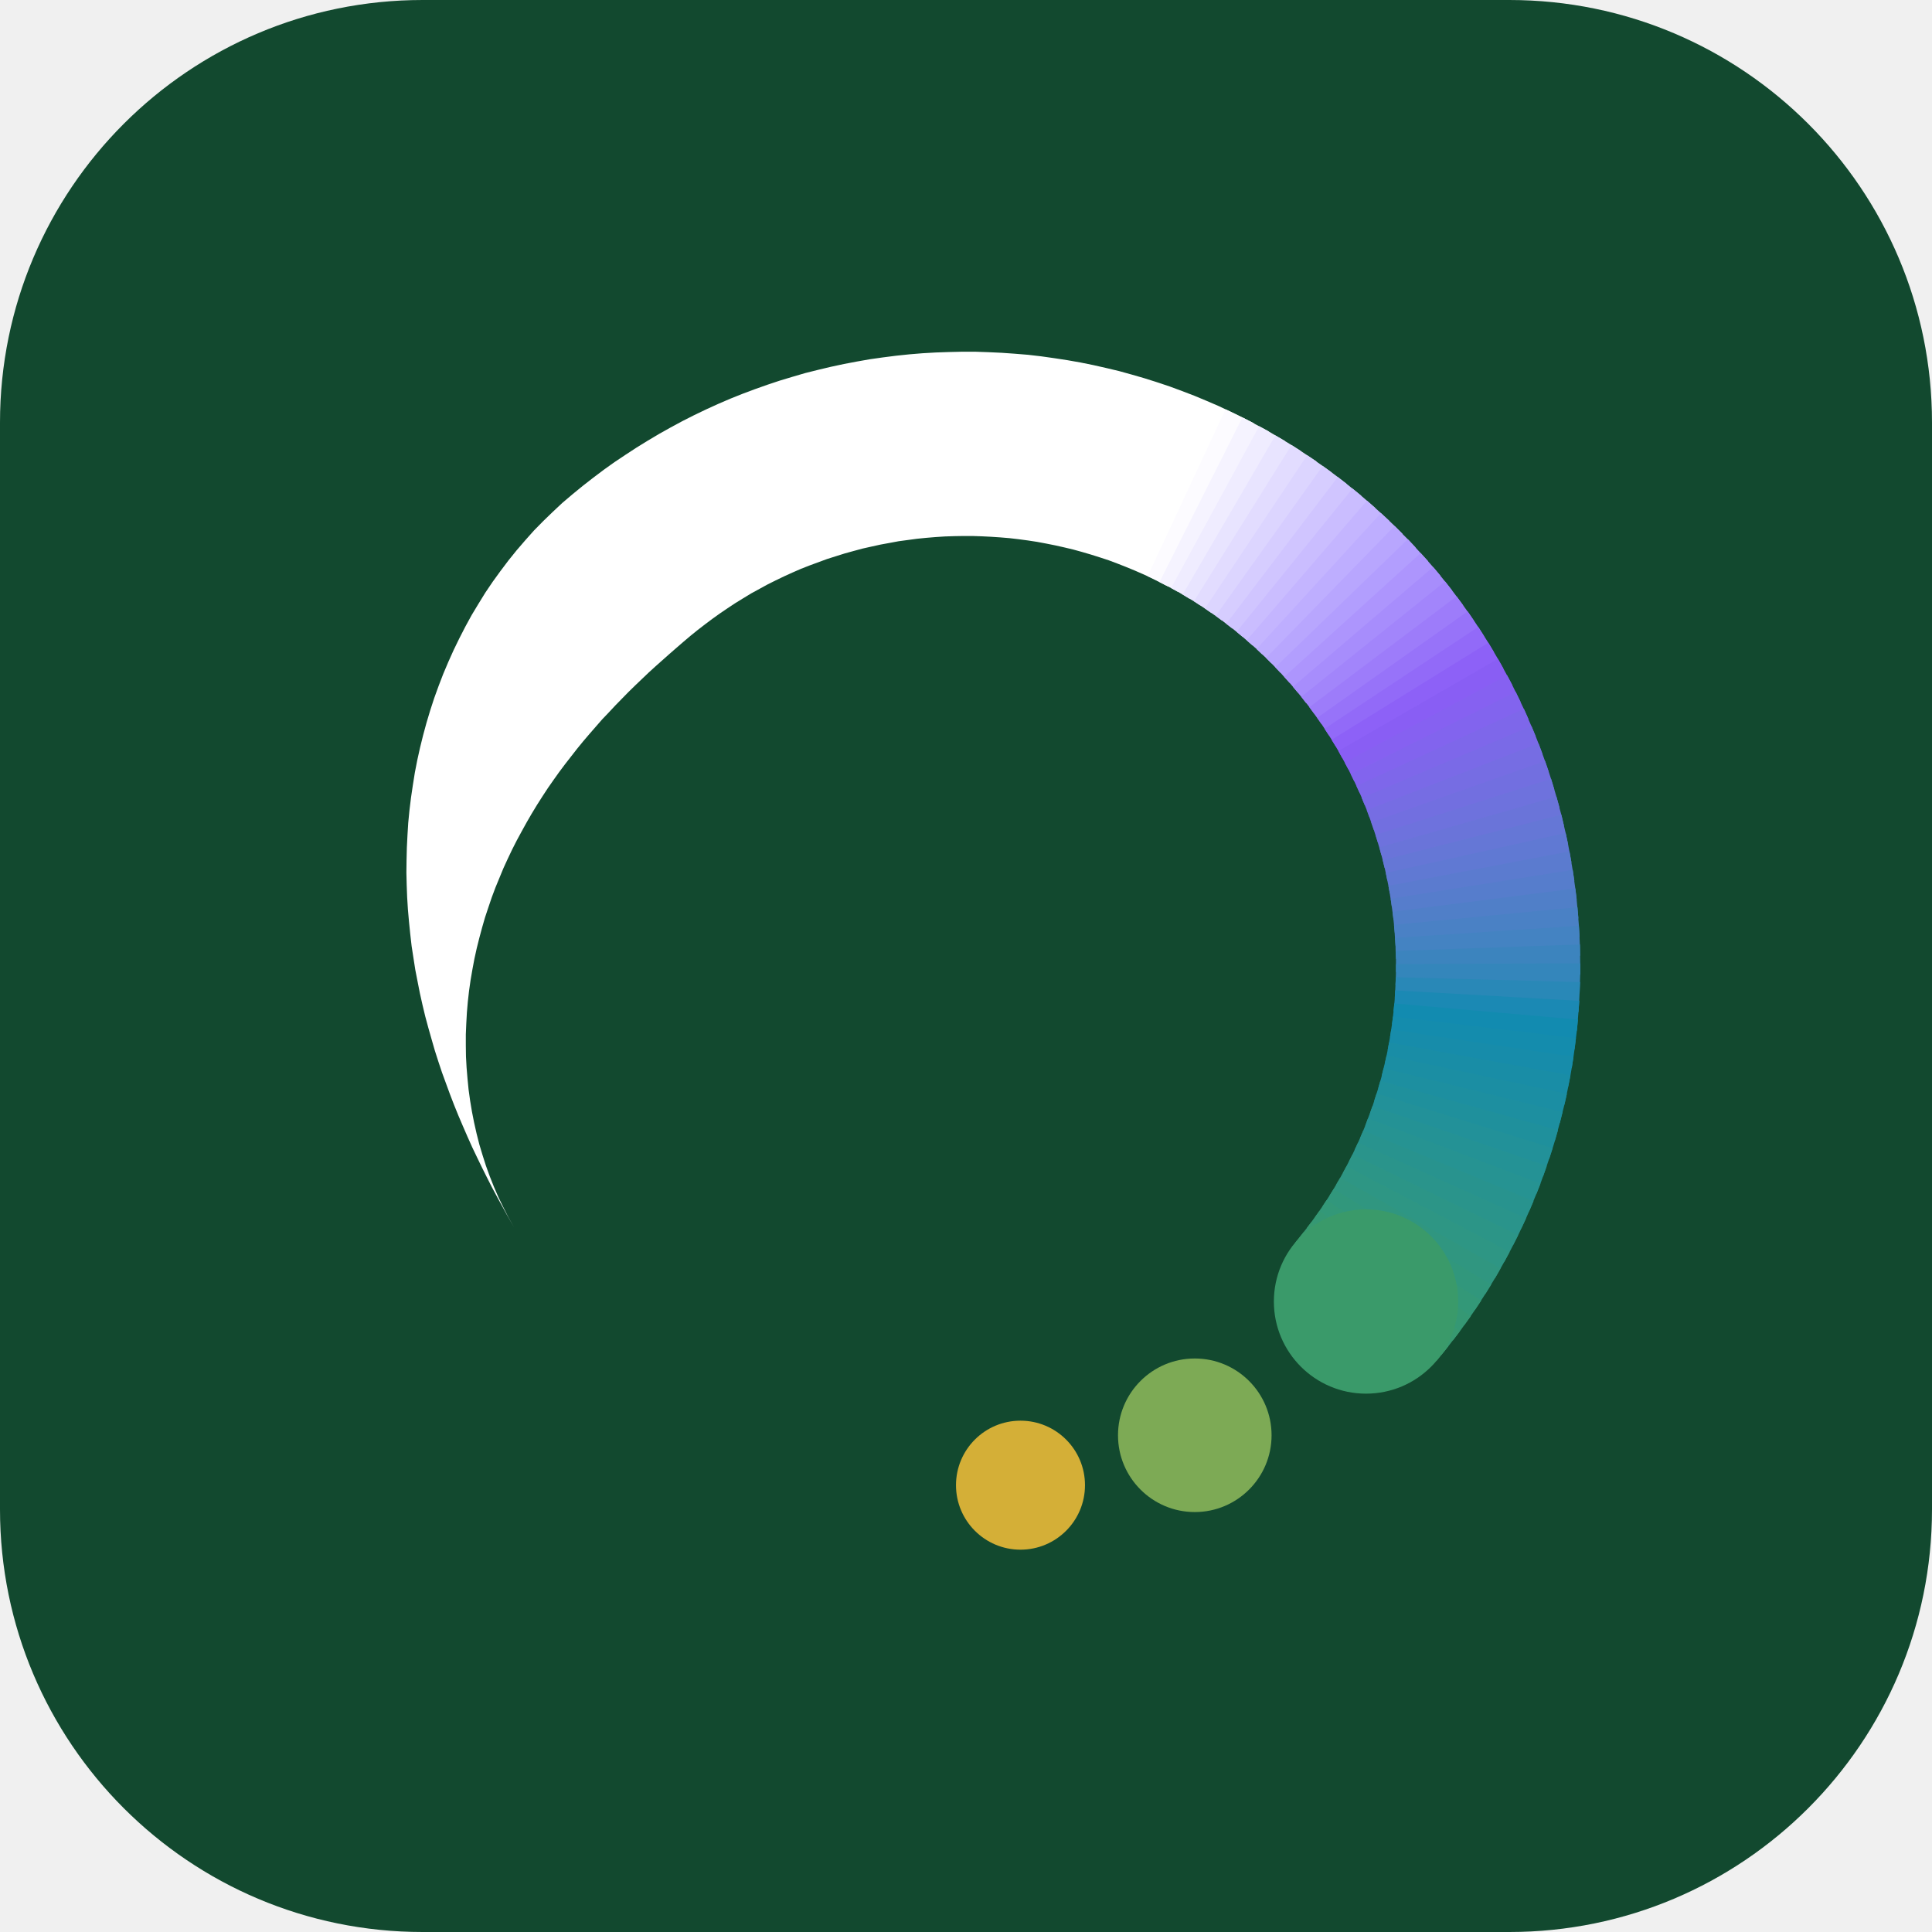
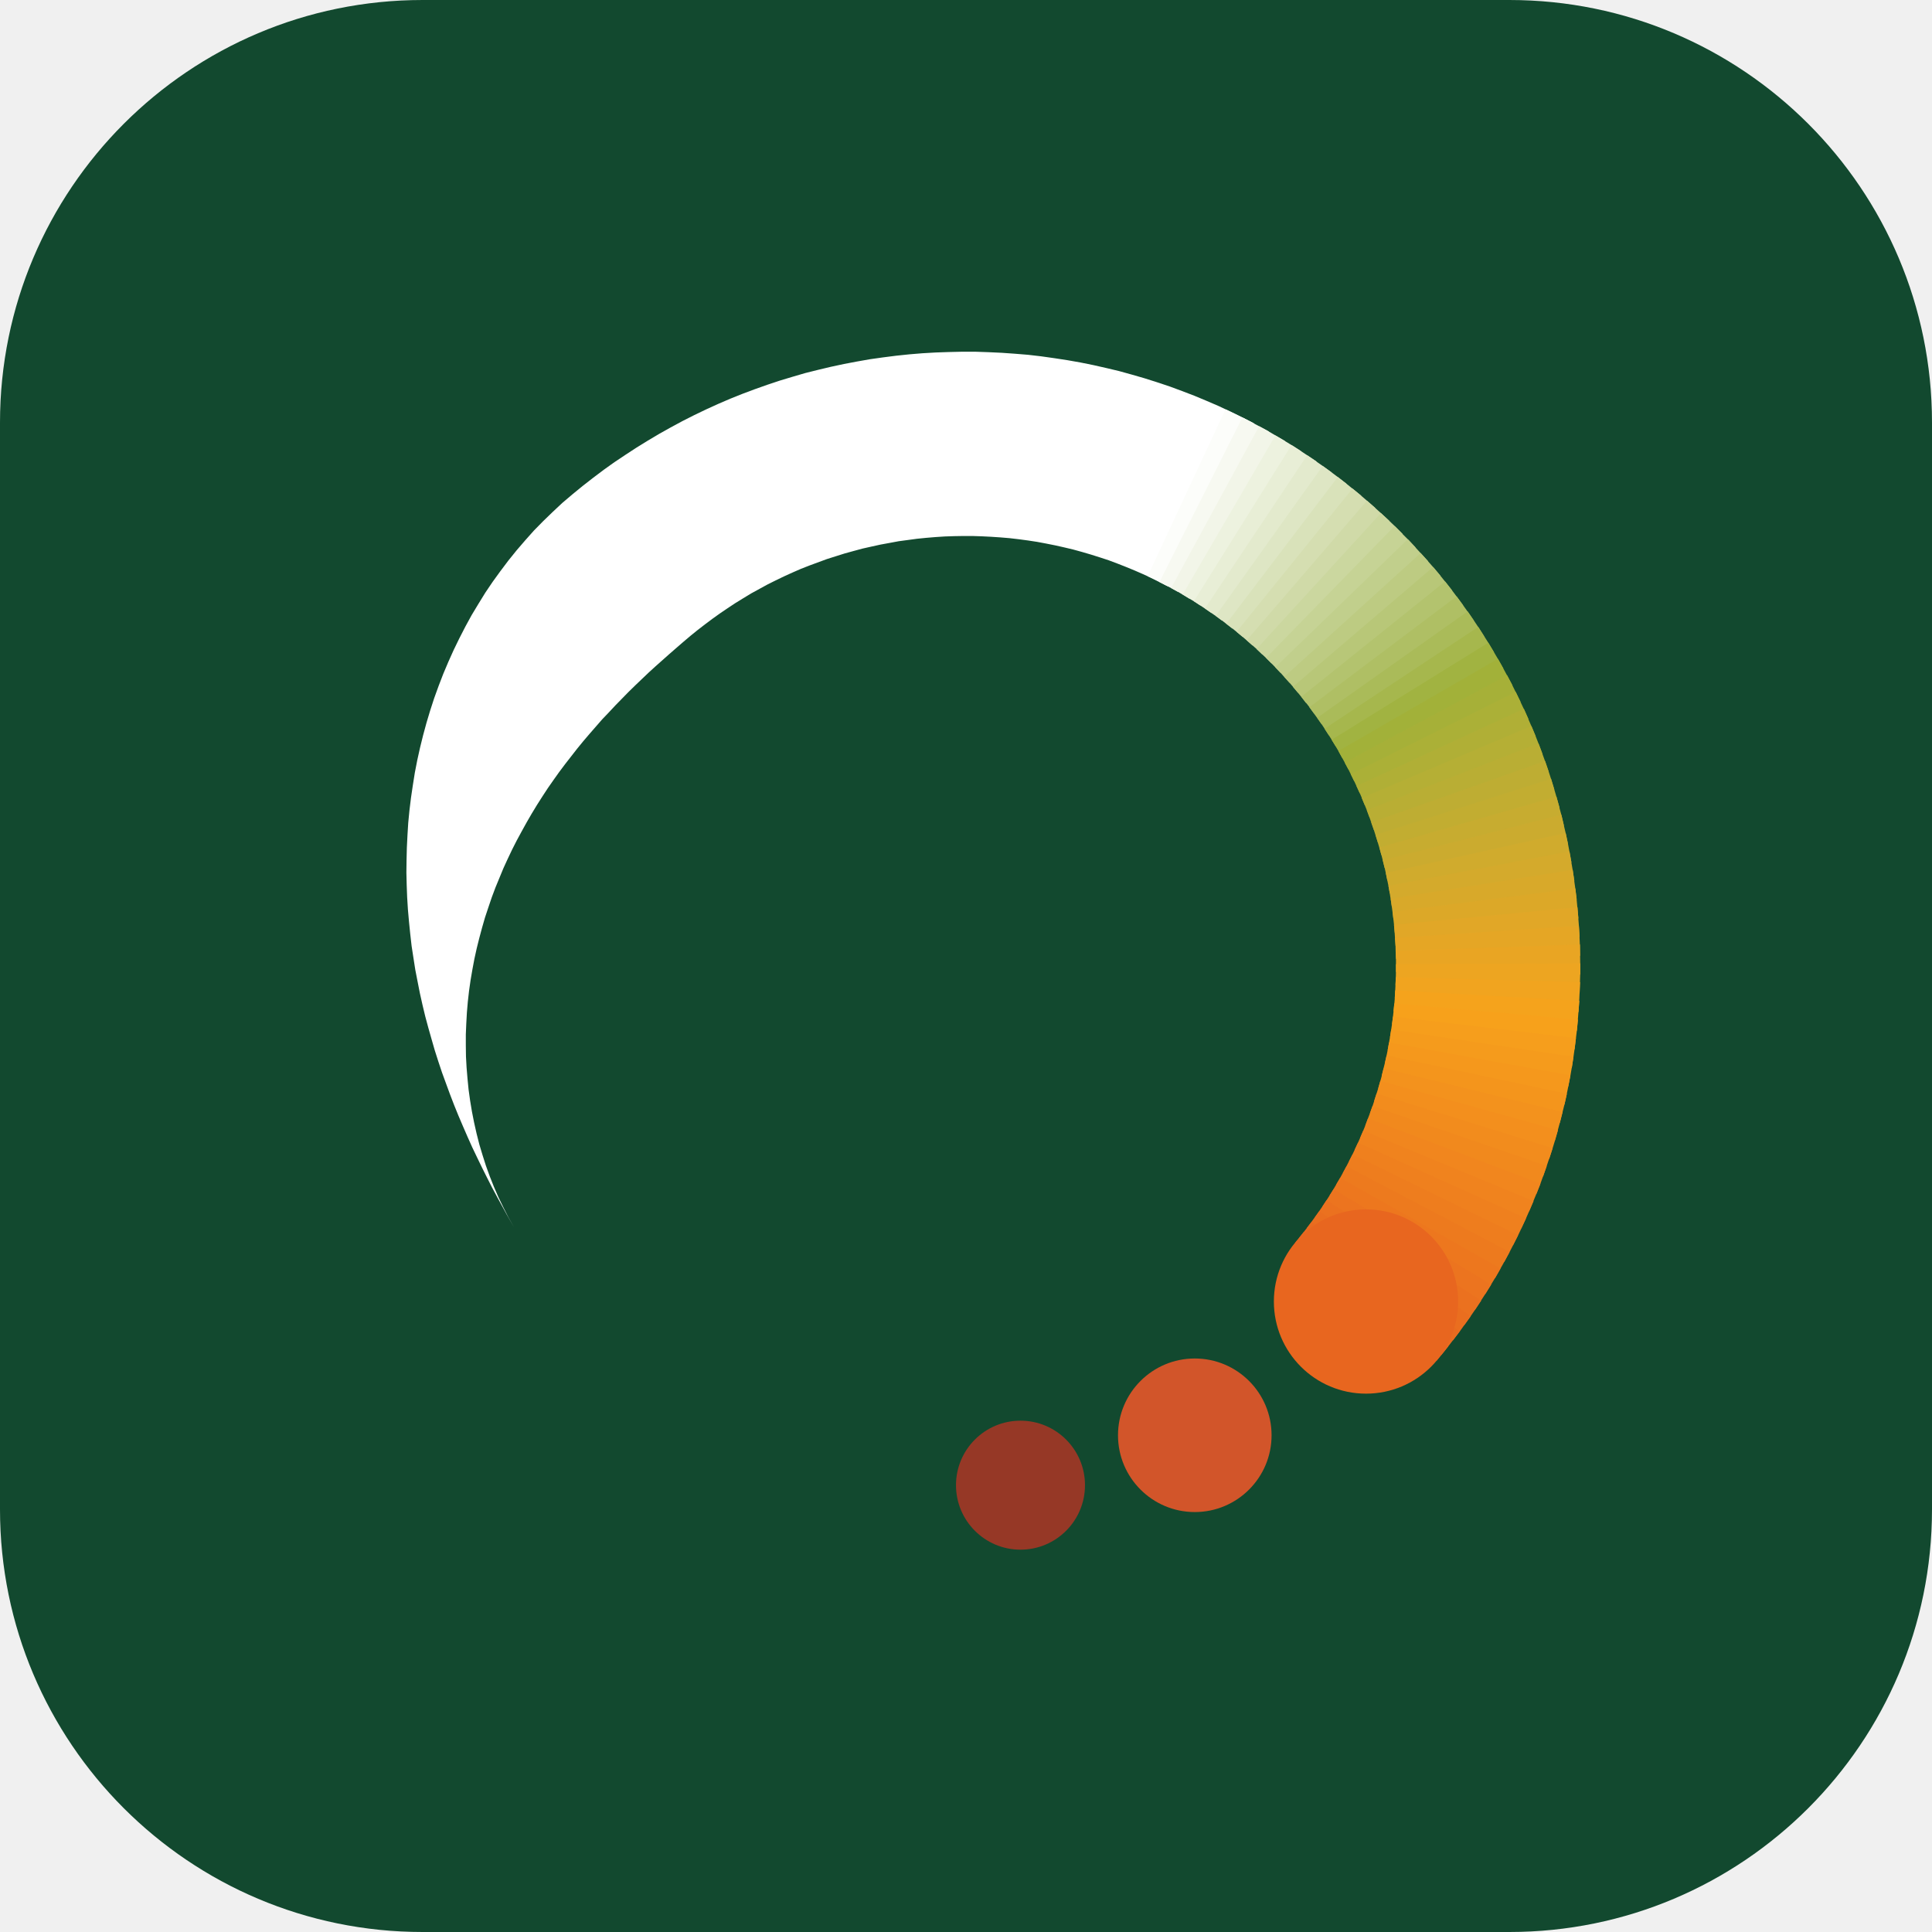
<svg xmlns="http://www.w3.org/2000/svg" width="64" height="64" viewBox="0 0 64 64" role="img" aria-label="Anicca 26">
  <rect width="64" height="64" rx="14" fill="#12492F" />
  <g transform="translate(12.16 12.16) scale(0.5087) translate(-11 -11)">
    <path d="M20.56 67.00 L20.19 66.36 L19.84 65.72 L19.49 65.08 L19.14 64.43 L18.81 63.78 L18.48 63.12 L18.16 62.46 L17.84 61.79 L17.54 61.12 L17.24 60.43 L16.95 59.75 L16.67 59.06 L16.40 58.36 L16.14 57.65 L15.88 56.94 L15.64 56.22 L15.41 55.50 L15.20 54.77 L14.99 54.03 L14.79 53.29 L14.61 52.54 L14.44 51.78 L14.29 51.02 L14.14 50.25 L14.02 49.48 L13.90 48.70 L13.81 47.91 L13.73 47.12 L13.66 46.33 L13.61 45.53 L13.58 44.73 L13.56 43.92 L13.57 43.12 L13.59 42.30 L13.63 41.49 L13.68 40.68 L13.76 39.86 L13.86 39.04 L13.98 38.23 L14.11 37.41 L14.27 36.59 L14.45 35.78 L14.65 34.97 L14.87 34.16 L15.11 33.36 L15.37 32.56 L15.66 31.76 L15.96 30.98 L16.29 30.20 L16.64 29.42 L17.01 28.66 L17.40 27.90 L17.81 27.15 L18.25 26.42 L18.70 25.69 L19.18 24.98 L19.68 24.29 L20.20 23.60 L20.74 22.93 L21.30 22.28 L21.87 21.64 L22.47 21.03 L23.09 20.43 L23.72 19.84 L24.38 19.28 L25.04 18.74 L25.72 18.21 L26.41 17.69 L27.11 17.19 L27.83 16.71 L28.55 16.24 L29.28 15.79 L30.02 15.35 L30.77 14.93 L31.53 14.52 L32.30 14.13 L33.07 13.76 L33.86 13.40 L34.65 13.06 L35.45 12.74 L36.25 12.44 L37.07 12.15 L37.88 11.88 L38.71 11.63 L39.53 11.39 L40.37 11.18 L41.21 10.98 L42.05 10.80 L42.89 10.64 L43.74 10.49 L44.59 10.37 L45.45 10.26 L46.31 10.17 L47.16 10.10 L48.02 10.05 L48.88 10.02 L49.74 10.00 L50.61 10.00 L51.47 10.03 L52.33 10.07 L53.18 10.13 L54.04 10.20 L54.90 10.30 L55.75 10.42 L56.60 10.55 L57.45 10.70 L58.29 10.87 L59.13 11.06 L59.97 11.26 L60.80 11.49 L61.63 11.73 L62.45 11.99 L63.26 12.26 L64.07 12.56 L64.88 12.87 L65.67 13.20 L66.46 13.54 L67.24 13.91 L68.01 14.29 L68.78 14.68 L63.15 25.28 L62.61 25.00 L62.07 24.73 L61.52 24.48 L60.97 24.24 L60.41 24.01 L59.85 23.79 L59.29 23.58 L58.71 23.39 L58.14 23.21 L57.56 23.04 L56.98 22.88 L56.39 22.74 L55.81 22.61 L55.21 22.49 L54.62 22.38 L54.03 22.29 L53.43 22.21 L52.83 22.14 L52.23 22.09 L51.63 22.05 L51.03 22.02 L50.42 22.00 L49.82 22.00 L49.22 22.01 L48.62 22.03 L48.01 22.07 L47.41 22.12 L46.81 22.18 L46.22 22.26 L45.62 22.34 L45.03 22.45 L44.43 22.56 L43.84 22.69 L43.26 22.82 L42.67 22.98 L42.09 23.14 L41.52 23.32 L40.95 23.50 L40.38 23.71 L39.81 23.92 L39.25 24.14 L38.70 24.38 L38.15 24.63 L37.61 24.89 L37.07 25.16 L36.54 25.45 L36.01 25.74 L35.50 26.05 L34.98 26.37 L34.48 26.70 L33.98 27.04 L33.49 27.39 L33.01 27.75 L32.53 28.12 L32.06 28.50 L31.60 28.89 L31.15 29.28 L30.69 29.68 L30.24 30.08 L29.79 30.48 L29.34 30.89 L28.90 31.31 L28.46 31.73 L28.02 32.16 L27.59 32.60 L27.16 33.04 L26.74 33.49 L26.31 33.94 L25.90 34.41 L25.49 34.88 L25.08 35.36 L24.68 35.85 L24.29 36.35 L23.90 36.85 L23.51 37.37 L23.14 37.89 L22.77 38.42 L22.41 38.97 L22.06 39.52 L21.72 40.08 L21.39 40.65 L21.07 41.23 L20.75 41.82 L20.45 42.41 L20.16 43.02 L19.88 43.63 L19.62 44.26 L19.36 44.89 L19.12 45.53 L18.90 46.18 L18.68 46.84 L18.49 47.50 L18.31 48.17 L18.14 48.85 L17.99 49.53 L17.86 50.22 L17.74 50.92 L17.64 51.62 L17.56 52.33 L17.50 53.03 L17.46 53.75 L17.43 54.46 L17.43 55.18 L17.44 55.90 L17.48 56.62 L17.54 57.34 L17.61 58.05 L17.71 58.77 L17.83 59.49 L17.97 60.20 L18.13 60.91 L18.31 61.62 L18.52 62.32 L18.74 63.01 L18.99 63.70 L19.26 64.38 L19.55 65.05 L19.87 65.71 L20.20 66.36 L20.56 67.00Z" fill="#FFFFFF" />
-     <path d="M66.90 13.75 L67.49 14.03 L68.08 14.32 L68.66 14.62 L63.06 25.23 L62.65 25.02 L62.25 24.82 L61.83 24.62Z" fill="#FCFBFF" />
-     <path d="M68.00 14.28 L68.58 14.58 L69.16 14.89 L69.73 15.20 L63.81 25.64 L63.41 25.42 L63.01 25.21 L62.60 25.00Z" fill="#F5F3FF" />
-     <path d="M69.09 14.85 L69.66 15.16 L70.22 15.49 L70.78 15.82 L64.55 26.08 L64.15 25.84 L63.76 25.61 L63.36 25.39Z" fill="#EFECFF" />
-     <path d="M70.15 15.45 L70.71 15.78 L71.27 16.12 L71.81 16.47 L65.27 26.53 L64.89 26.28 L64.50 26.05 L64.11 25.81Z" fill="#E8E4FF" />
-     <path d="M71.20 16.08 L71.75 16.43 L72.29 16.79 L72.83 17.15 L65.98 27.01 L65.60 26.75 L65.22 26.50 L64.84 26.25Z" fill="#E2DCFF" />
-     <path d="M72.22 16.74 L72.76 17.11 L73.29 17.48 L73.82 17.87 L66.67 27.51 L66.31 27.24 L65.93 26.98 L65.56 26.72Z" fill="#DCD5FF" />
-     <path d="M73.23 17.44 L73.76 17.82 L74.28 18.21 L74.79 18.61 L67.35 28.03 L66.99 27.75 L66.63 27.47 L66.26 27.20Z" fill="#D6CDFF" />
-     <path d="M74.21 18.16 L74.73 18.56 L75.24 18.97 L75.74 19.38 L68.02 28.57 L67.67 28.28 L67.31 27.99 L66.95 27.71Z" fill="#D0C5FF" />
-     <path d="M75.17 18.91 L75.68 19.33 L76.17 19.75 L76.66 20.18 L68.66 29.13 L68.32 28.83 L67.97 28.53 L67.62 28.24Z" fill="#CABDFF" />
-     <path d="M76.11 19.70 L76.60 20.13 L77.08 20.56 L77.56 21.01 L69.29 29.71 L68.96 29.39 L68.62 29.09 L68.28 28.79Z" fill="#C4B5FF" />
-     <path d="M77.02 20.51 L77.50 20.95 L77.97 21.40 L78.43 21.86 L69.90 30.30 L69.58 29.98 L69.25 29.67 L68.92 29.36Z" fill="#BEAEFF" />
-     <path d="M77.91 21.35 L78.37 21.81 L78.83 22.27 L79.28 22.75 L70.49 30.92 L70.18 30.59 L69.86 30.26 L69.54 29.94Z" fill="#B8A6FE" />
-     <path d="M78.77 22.21 L79.22 22.69 L79.66 23.17 L80.10 23.65 L71.07 31.56 L70.76 31.22 L70.46 30.88 L70.14 30.55Z" fill="#B29EFE" />
-     <path d="M79.61 23.11 L80.04 23.59 L80.47 24.08 L80.89 24.58 L71.62 32.21 L71.33 31.86 L71.03 31.51 L70.73 31.17Z" fill="#AD95FD" />
-     <path d="M80.42 24.02 L80.84 24.52 L81.25 25.03 L81.65 25.54 L72.15 32.88 L71.87 32.52 L71.58 32.16 L71.29 31.82Z" fill="#A78DFC" />
-     <path d="M81.20 24.96 L81.60 25.47 L81.99 25.99 L82.38 26.52 L72.67 33.56 L72.40 33.19 L72.12 32.83 L71.84 32.47Z" fill="#A285FB" />
-     <path d="M81.95 25.93 L82.33 26.45 L82.71 26.98 L83.08 27.52 L73.16 34.26 L72.90 33.89 L72.63 33.52 L72.36 33.15Z" fill="#9D7CFA" />
-     <path d="M82.67 26.91 L83.04 27.45 L83.40 27.99 L83.75 28.54 L73.63 34.98 L73.38 34.59 L73.13 34.21 L72.87 33.84Z" fill="#9773F9" />
-     <path d="M83.36 27.92 L83.71 28.47 L84.06 29.02 L84.39 29.58 L74.08 35.70 L73.84 35.31 L73.60 34.93 L73.35 34.55Z" fill="#926AF8" />
-     <path d="M84.01 28.95 L84.35 29.51 L84.68 30.07 L85.00 30.64 L74.50 36.45 L74.28 36.05 L74.05 35.66 L73.81 35.27Z" fill="#8D61F7" />
-     <path d="M84.64 30.00 L84.96 30.57 L85.27 31.14 L85.58 31.72 L74.90 37.20 L74.69 36.80 L74.47 36.40 L74.25 36.00Z" fill="#895EF4" />
-     <path d="M85.24 31.07 L85.54 31.64 L85.83 32.23 L86.12 32.81 L75.28 37.97 L75.08 37.56 L74.88 37.15 L74.66 36.75Z" fill="#8661F1" />
-     <path d="M85.80 32.15 L86.08 32.74 L86.36 33.33 L86.63 33.92 L75.64 38.75 L75.45 38.33 L75.26 37.92 L75.06 37.51Z" fill="#8264EE" />
-     <path d="M86.33 33.25 L86.59 33.85 L86.85 34.45 L87.10 35.05 L75.97 39.53 L75.80 39.11 L75.62 38.69 L75.43 38.28Z" fill="#7E67EA" />
-     <path d="M86.82 34.37 L87.07 34.97 L87.31 35.58 L87.54 36.19 L76.28 40.33 L76.12 39.90 L75.95 39.48 L75.77 39.06Z" fill="#7A6AE7" />
-     <path d="M87.28 35.50 L87.51 36.11 L87.73 36.72 L87.94 37.34 L76.56 41.14 L76.41 40.71 L76.26 40.28 L76.10 39.85Z" fill="#766DE3" />
-     <path d="M87.71 36.65 L87.92 37.26 L88.12 37.88 L88.31 38.51 L76.82 41.95 L76.68 41.52 L76.54 41.08 L76.39 40.65Z" fill="#726FE0" />
-     <path d="M88.10 37.81 L88.29 38.43 L88.47 39.05 L88.65 39.68 L77.05 42.78 L76.93 42.34 L76.80 41.90 L76.67 41.46Z" fill="#6E72DD" />
-     <path d="M88.45 38.97 L88.62 39.60 L88.79 40.23 L88.94 40.87 L77.26 43.61 L77.15 43.16 L77.04 42.72 L76.92 42.28Z" fill="#6A74D9" />
-     <path d="M88.77 40.15 L88.92 40.79 L89.07 41.42 L89.20 42.06 L77.44 44.44 L77.35 44.00 L77.25 43.55 L77.14 43.11Z" fill="#6577D6" />
-     <path d="M89.05 41.34 L89.19 41.98 L89.31 42.62 L89.43 43.26 L77.60 45.28 L77.52 44.83 L77.43 44.39 L77.34 43.94Z" fill="#6079D3" />
-     <path d="M89.30 42.54 L89.41 43.18 L89.52 43.82 L89.62 44.47 L77.73 46.13 L77.66 45.68 L77.59 45.23 L77.51 44.78Z" fill="#5B7BCF" />
-     <path d="M89.51 43.74 L89.60 44.39 L89.69 45.03 L89.77 45.68 L77.84 46.98 L77.78 46.52 L77.72 46.07 L77.66 45.62Z" fill="#567DCC" />
-     <path d="M89.68 44.95 L89.76 45.60 L89.82 46.25 L89.88 46.90 L77.92 47.83 L77.88 47.37 L77.83 46.92 L77.78 46.47Z" fill="#507FC8" />
-     <path d="M89.82 46.17 L89.87 46.82 L89.92 47.47 L89.96 48.12 L77.97 48.68 L77.94 48.23 L77.91 47.77 L77.87 47.32Z" fill="#4A81C5" />
-     <path d="M89.91 47.38 L89.95 48.03 L89.98 48.69 L89.99 49.34 L78.00 49.54 L77.98 49.08 L77.97 48.62 L77.94 48.17Z" fill="#4483C2" />
-     <path d="M89.98 48.60 L89.99 49.26 L90.00 49.91 L90.00 50.56 L78.00 50.39 L78.00 49.93 L78.00 49.48 L77.98 49.02Z" fill="#3C84BE" />
-     <path d="M90.00 49.83 L90.00 50.48 L89.98 51.13 L89.96 51.78 L77.97 51.25 L77.99 50.79 L78.00 50.33 L78.00 49.88Z" fill="#3486BB" />
-     <path d="M89.99 51.05 L89.96 51.70 L89.93 52.35 L89.89 53.00 L77.92 52.10 L77.95 51.64 L77.97 51.19 L77.99 50.73Z" fill="#2988B7" />
-     <path d="M89.94 52.27 L89.89 52.92 L89.84 53.57 L89.78 54.22 L77.84 52.95 L77.89 52.50 L77.93 52.04 L77.95 51.59Z" fill="#1B89B4" />
-     <path d="M89.85 53.49 L89.79 54.13 L89.71 54.78 L89.63 55.43 L77.74 53.80 L77.80 53.35 L77.85 52.89 L77.89 52.44Z" fill="#128BB0" />
-     <path d="M89.72 54.70 L89.64 55.35 L89.55 55.99 L89.45 56.64 L77.61 54.65 L77.68 54.20 L77.75 53.74 L77.81 53.29Z" fill="#148CAD" />
-     <path d="M89.56 55.91 L89.46 56.56 L89.35 57.20 L89.22 57.84 L77.46 55.49 L77.54 55.04 L77.62 54.59 L77.69 54.14Z" fill="#178CAA" />
-     <path d="M89.36 57.12 L89.24 57.76 L89.11 58.40 L88.97 59.03 L77.28 56.32 L77.38 55.88 L77.47 55.43 L77.55 54.98Z" fill="#198DA6" />
-     <path d="M89.13 58.32 L88.99 58.95 L88.83 59.59 L88.67 60.22 L77.07 57.15 L77.18 56.71 L77.29 56.27 L77.39 55.82Z" fill="#1B8EA3" />
-     <path d="M88.85 59.51 L88.69 60.14 L88.52 60.77 L88.34 61.39 L76.84 57.98 L76.97 57.54 L77.09 57.10 L77.20 56.66Z" fill="#1D8FA0" />
-     <path d="M88.55 60.69 L88.37 61.32 L88.18 61.94 L87.98 62.56 L76.58 58.79 L76.72 58.36 L76.86 57.92 L76.98 57.48Z" fill="#1F909C" />
-     <path d="M88.20 61.86 L88.00 62.48 L87.79 63.10 L87.58 63.71 L76.30 59.60 L76.46 59.17 L76.60 58.74 L76.74 58.30Z" fill="#229199" />
-     <path d="M87.82 63.02 L87.60 63.64 L87.38 64.25 L87.14 64.85 L76.00 60.40 L76.16 59.97 L76.32 59.55 L76.47 59.12Z" fill="#249295" />
-     <path d="M87.41 64.17 L87.17 64.78 L86.92 65.38 L86.67 65.98 L75.67 61.19 L75.85 60.77 L76.02 60.35 L76.18 59.92Z" fill="#269392" />
-     <path d="M86.96 65.31 L86.70 65.91 L86.44 66.50 L86.16 67.09 L75.31 61.97 L75.51 61.55 L75.69 61.14 L75.87 60.72Z" fill="#28938E" />
-     <path d="M86.47 66.43 L86.20 67.02 L85.92 67.61 L85.62 68.19 L74.94 62.73 L75.14 62.33 L75.34 61.91 L75.53 61.50Z" fill="#2A948B" />
-     <path d="M85.95 67.53 L85.66 68.12 L85.36 68.70 L85.05 69.27 L74.54 63.49 L74.75 63.09 L74.96 62.68 L75.17 62.27Z" fill="#2C9587" />
-     <path d="M85.40 68.62 L85.09 69.20 L84.77 69.77 L84.45 70.33 L74.11 64.23 L74.34 63.84 L74.56 63.44 L74.78 63.04Z" fill="#2E9684" />
-     <path d="M84.81 69.70 L84.49 70.26 L84.15 70.82 L83.81 71.37 L73.67 64.96 L73.91 64.57 L74.14 64.18 L74.37 63.79Z" fill="#309680" />
-     <path d="M84.20 70.75 L83.85 71.31 L83.50 71.85 L83.14 72.40 L73.20 65.68 L73.45 65.30 L73.70 64.91 L73.94 64.53Z" fill="#31977C" />
-     <path d="M83.55 71.79 L83.19 72.33 L82.82 72.87 L82.44 73.40 L72.71 66.38 L72.97 66.01 L73.23 65.63 L73.48 65.25Z" fill="#339878" />
-     <path d="M82.87 72.80 L82.49 73.33 L82.11 73.86 L81.71 74.38 L72.20 67.06 L72.47 66.70 L72.74 66.33 L73.01 65.96Z" fill="#359874" />
-     <path d="M82.15 73.79 L81.76 74.31 L81.36 74.83 L80.95 75.34 L71.67 67.73 L71.95 67.38 L72.23 67.02 L72.51 66.66Z" fill="#379970" />
-     <path d="M81.41 74.76 L81.16 75.08 L80.90 75.40 L80.64 75.71 L71.45 68.00 L71.63 67.78 L71.81 67.56 L71.99 67.33Z" fill="#399A6C" />
-     <circle cx="76.05" cy="71.85" r="6.0" fill="#3A9A6A" />
-     <circle cx="64.90" cy="80.56" r="5.0" fill="#7DAA55" />
-     <circle cx="53.55" cy="83.81" r="4.2" fill="#D4AF37" />
+     <path d="M66.90 13.75 L67.49 14.03 L68.08 14.32 L68.66 14.62 L63.06 25.23 L62.65 25.02 L62.25 24.82 L61.83 24.62Z" fill="#FCFDFA" />
+     <path d="M68.00 14.28 L68.58 14.58 L69.16 14.89 L69.73 15.20 L63.81 25.64 L63.41 25.42 L63.01 25.21 L62.60 25.00Z" fill="#F7F9F1" />
+     <path d="M69.09 14.85 L69.66 15.16 L70.22 15.49 L70.78 15.82 L64.55 26.08 L64.15 25.84 L63.76 25.61 L63.36 25.39Z" fill="#F2F5E8" />
+     <path d="M70.15 15.45 L70.71 15.78 L71.27 16.12 L71.81 16.47 L65.27 26.53 L64.89 26.28 L64.50 26.05 L64.11 25.81Z" fill="#EDF2DF" />
+     <path d="M71.20 16.08 L71.75 16.43 L72.29 16.79 L72.83 17.15 L65.98 27.01 L65.60 26.75 L65.22 26.50 L64.84 26.25Z" fill="#E8EED6" />
+     <path d="M72.22 16.74 L72.76 17.11 L73.29 17.48 L73.82 17.87 L66.67 27.51 L66.31 27.24 L65.93 26.98 L65.56 26.72Z" fill="#E3EACD" />
+     <path d="M73.23 17.44 L73.76 17.82 L74.28 18.21 L74.79 18.61 L67.35 28.03 L66.99 27.75 L66.63 27.47 L66.26 27.20Z" fill="#DEE6C4" />
+     <path d="M74.21 18.16 L74.73 18.56 L75.24 18.97 L75.74 19.38 L68.02 28.57 L67.67 28.28 L67.31 27.99 L66.95 27.71Z" fill="#D9E2BA" />
+     <path d="M75.17 18.91 L75.68 19.33 L76.17 19.75 L76.66 20.18 L68.66 29.13 L68.32 28.83 L67.97 28.53 L67.62 28.24Z" fill="#D5DEB1" />
+     <path d="M76.11 19.70 L76.60 20.13 L77.08 20.56 L77.56 21.01 L69.29 29.71 L68.96 29.39 L68.62 29.09 L68.28 28.79Z" fill="#D0DAA8" />
+     <path d="M77.02 20.51 L77.50 20.95 L77.97 21.40 L78.43 21.86 L69.90 30.30 L69.58 29.98 L69.25 29.67 L68.92 29.36Z" fill="#CBD79F" />
+     <path d="M77.91 21.35 L78.37 21.81 L78.83 22.27 L79.28 22.75 L70.49 30.92 L70.18 30.59 L69.86 30.26 L69.54 29.94Z" fill="#C6D395" />
+     <path d="M78.77 22.21 L79.22 22.69 L79.66 23.17 L80.10 23.65 L71.07 31.56 L70.76 31.22 L70.46 30.88 L70.14 30.55Z" fill="#C1CF8C" />
+     <path d="M79.61 23.11 L80.04 23.59 L80.47 24.08 L80.89 24.58 L71.62 32.21 L71.33 31.86 L71.03 31.51 L70.73 31.17Z" fill="#BDCB82" />
+     <path d="M80.42 24.02 L80.84 24.52 L81.25 25.03 L81.65 25.54 L72.15 32.88 L71.87 32.52 L71.58 32.16 L71.29 31.82Z" fill="#B8C778" />
+     <path d="M81.20 24.96 L81.60 25.47 L81.99 25.99 L82.38 26.52 L72.67 33.56 L72.40 33.19 L72.12 32.83 L71.84 32.47Z" fill="#B3C36E" />
+     <path d="M81.95 25.93 L82.33 26.45 L82.71 26.98 L83.08 27.52 L73.16 34.26 L72.90 33.89 L72.63 33.52 L72.36 33.15Z" fill="#AFBF64" />
+     <path d="M82.67 26.91 L83.04 27.45 L83.40 27.99 L83.75 28.54 L73.63 34.98 L73.38 34.59 L73.13 34.21 L72.87 33.84Z" fill="#AABB59" />
+     <path d="M83.36 27.92 L83.71 28.47 L84.06 29.02 L84.39 29.58 L74.08 35.70 L73.84 35.31 L73.60 34.93 L73.35 34.55Z" fill="#A6B74D" />
+     <path d="M84.01 28.95 L84.35 29.51 L84.68 30.07 L85.00 30.64 L74.50 36.45 L74.28 36.05 L74.05 35.66 L73.81 35.27Z" fill="#A1B341" />
+     <path d="M84.64 30.00 L84.96 30.57 L85.27 31.14 L85.58 31.72 L74.90 37.20 L74.69 36.80 L74.47 36.40 L74.25 36.00Z" fill="#A2B139" />
+     <path d="M85.24 31.07 L85.54 31.64 L85.83 32.23 L86.12 32.81 L75.28 37.97 L75.08 37.56 L74.88 37.15 L74.66 36.75Z" fill="#A6B038" />
+     <path d="M85.80 32.15 L86.08 32.74 L86.36 33.33 L86.63 33.92 L75.64 38.75 L75.45 38.33 L75.26 37.92 L75.06 37.51Z" fill="#ABB037" />
+     <path d="M86.33 33.25 L86.59 33.85 L86.85 34.45 L87.10 35.05 L75.97 39.53 L75.80 39.11 L75.62 38.69 L75.43 38.28Z" fill="#B0AF36" />
+     <path d="M86.82 34.37 L87.07 34.97 L87.31 35.58 L87.54 36.19 L76.28 40.33 L76.12 39.90 L75.95 39.48 L75.77 39.06Z" fill="#B5AF35" />
+     <path d="M87.28 35.50 L87.51 36.11 L87.73 36.72 L87.94 37.34 L76.56 41.14 L76.41 40.71 L76.26 40.28 L76.10 39.85Z" fill="#B9AE34" />
+     <path d="M87.71 36.65 L87.92 37.26 L88.12 37.88 L88.31 38.51 L76.82 41.95 L76.68 41.52 L76.54 41.08 L76.39 40.65Z" fill="#BEAD33" />
+     <path d="M88.10 37.81 L88.29 38.43 L88.47 39.05 L88.65 39.68 L77.05 42.78 L76.93 42.34 L76.80 41.90 L76.67 41.46Z" fill="#C2AD31" />
+     <path d="M88.45 38.97 L88.62 39.60 L88.79 40.23 L88.94 40.87 L77.26 43.61 L77.15 43.16 L77.04 42.72 L76.92 42.28Z" fill="#C7AC30" />
+     <path d="M88.77 40.15 L88.92 40.79 L89.07 41.42 L89.20 42.06 L77.44 44.44 L77.35 44.00 L77.25 43.55 L77.14 43.11Z" fill="#CBAB2F" />
+     <path d="M89.05 41.34 L89.19 41.98 L89.31 42.62 L89.43 43.26 L77.60 45.28 L77.52 44.83 L77.43 44.39 L77.34 43.94Z" fill="#D0AB2D" />
+     <path d="M89.30 42.54 L89.41 43.18 L89.52 43.82 L89.62 44.47 L77.73 46.13 L77.66 45.68 L77.59 45.23 L77.51 44.78Z" fill="#D4AA2C" />
+     <path d="M89.51 43.74 L89.60 44.39 L89.69 45.03 L89.77 45.68 L77.84 46.98 L77.78 46.52 L77.72 46.07 L77.66 45.62Z" fill="#D8A92A" />
+     <path d="M89.68 44.95 L89.76 45.60 L89.82 46.25 L89.88 46.90 L77.92 47.83 L77.88 47.37 L77.83 46.92 L77.78 46.47Z" fill="#DCA828" />
+     <path d="M89.82 46.17 L89.87 46.82 L89.92 47.47 L89.96 48.12 L77.97 48.68 L77.94 48.23 L77.91 47.77 L77.87 47.32Z" fill="#E1A727" />
+     <path d="M89.91 47.38 L89.95 48.03 L89.98 48.69 L89.99 49.34 L78.00 49.54 L77.98 49.08 L77.97 48.62 L77.94 48.17Z" fill="#E5A625" />
+     <path d="M89.98 48.60 L89.99 49.26 L90.00 49.91 L90.00 50.56 L78.00 50.39 L78.00 49.93 L78.00 49.48 L77.98 49.02Z" fill="#E9A523" />
+     <path d="M90.00 49.83 L90.00 50.48 L89.98 51.13 L89.96 51.78 L77.97 51.25 L77.99 50.79 L78.00 50.33 L78.00 49.88Z" fill="#EDA521" />
+     <path d="M89.99 51.05 L89.96 51.70 L89.93 52.35 L89.89 53.00 L77.92 52.10 L77.95 51.64 L77.97 51.19 L77.99 50.73Z" fill="#F1A41F" />
+     <path d="M89.94 52.27 L89.89 52.92 L89.84 53.57 L89.78 54.22 L77.84 52.95 L77.89 52.50 L77.93 52.04 L77.95 51.59Z" fill="#F5A31C" />
+     <path d="M89.85 53.49 L89.79 54.13 L89.71 54.78 L89.63 55.43 L77.74 53.80 L77.80 53.35 L77.85 52.89 L77.89 52.44Z" fill="#F7A11B" />
+     <path d="M89.72 54.70 L89.64 55.35 L89.55 55.99 L89.45 56.64 L77.61 54.65 L77.68 54.20 L77.75 53.74 L77.81 53.29Z" fill="#F69E1C" />
+     <path d="M89.56 55.91 L89.46 56.56 L89.35 57.20 L89.22 57.84 L77.46 55.49 L77.54 55.04 L77.62 54.59 L77.69 54.14Z" fill="#F59B1C" />
+     <path d="M89.36 57.12 L89.24 57.76 L89.11 58.40 L88.97 59.03 L77.28 56.32 L77.38 55.88 L77.47 55.43 L77.55 54.98Z" fill="#F5981C" />
+     <path d="M89.13 58.32 L88.99 58.95 L88.83 59.59 L88.67 60.22 L77.07 57.15 L77.18 56.71 L77.29 56.27 L77.39 55.82Z" fill="#F4951C" />
+     <path d="M88.85 59.51 L88.69 60.14 L88.52 60.77 L88.34 61.39 L76.84 57.98 L76.97 57.54 L77.09 57.10 L77.20 56.66Z" fill="#F3921D" />
+     <path d="M88.55 60.69 L88.37 61.32 L88.18 61.94 L87.98 62.56 L76.58 58.79 L76.72 58.36 L76.86 57.92 L76.98 57.48Z" fill="#F38F1D" />
+     <path d="M88.20 61.86 L88.00 62.48 L87.79 63.10 L87.58 63.71 L76.30 59.60 L76.46 59.17 L76.60 58.74 L76.74 58.30Z" fill="#F28C1D" />
+     <path d="M87.82 63.02 L87.60 63.64 L87.38 64.25 L87.14 64.85 L76.00 60.40 L76.16 59.97 L76.32 59.55 L76.47 59.12Z" fill="#F1891D" />
+     <path d="M87.41 64.17 L87.17 64.78 L86.92 65.38 L86.67 65.98 L75.67 61.19 L75.85 60.77 L76.02 60.35 L76.18 59.92Z" fill="#F1861E" />
+     <path d="M86.96 65.31 L86.70 65.91 L86.44 66.50 L86.16 67.09 L75.31 61.97 L75.51 61.55 L75.69 61.14 L75.87 60.72Z" fill="#F0831E" />
+     <path d="M86.47 66.43 L86.20 67.02 L85.92 67.61 L85.62 68.19 L74.94 62.73 L75.14 62.33 L75.34 61.91 L75.53 61.50Z" fill="#EF801E" />
+     <path d="M85.95 67.53 L85.66 68.12 L85.36 68.70 L85.05 69.27 L74.54 63.49 L74.75 63.09 L74.96 62.68 L75.17 62.27Z" fill="#EE7D1E" />
+     <path d="M85.40 68.62 L85.09 69.20 L84.77 69.77 L84.45 70.33 L74.11 64.23 L74.34 63.84 L74.56 63.44 L74.78 63.04Z" fill="#ED7A1E" />
+     <path d="M84.81 69.70 L84.49 70.26 L84.15 70.82 L83.81 71.37 L73.67 64.96 L73.91 64.57 L74.14 64.18 L74.37 63.79Z" fill="#ED771E" />
+     <path d="M84.20 70.75 L83.85 71.31 L83.50 71.85 L83.14 72.40 L73.20 65.68 L73.45 65.30 L73.70 64.91 L73.94 64.53Z" fill="#EC741F" />
+     <path d="M83.55 71.79 L83.19 72.33 L82.82 72.87 L82.44 73.40 L72.71 66.38 L72.97 66.01 L73.23 65.63 L73.48 65.25Z" fill="#EB711F" />
+     <path d="M82.87 72.80 L82.49 73.33 L82.11 73.86 L81.71 74.38 L72.20 67.06 L72.47 66.70 L72.74 66.33 L73.01 65.96Z" fill="#EA6E1F" />
+     <path d="M82.15 73.79 L81.76 74.31 L81.36 74.83 L80.95 75.34 L71.67 67.73 L71.95 67.38 L72.23 67.02 L72.51 66.66Z" fill="#E96B1F" />
+     <path d="M81.41 74.76 L81.16 75.08 L80.90 75.40 L80.64 75.71 L71.45 68.00 L71.63 67.78 L71.81 67.56 L71.99 67.33Z" fill="#E8681F" />
+     <circle cx="76.05" cy="71.85" r="6.0" fill="#E8661F" />
+     <circle cx="64.90" cy="80.56" r="5.0" fill="#D2552A" />
+     <circle cx="53.55" cy="83.81" r="4.2" fill="#963826" />
  </g>
</svg>
